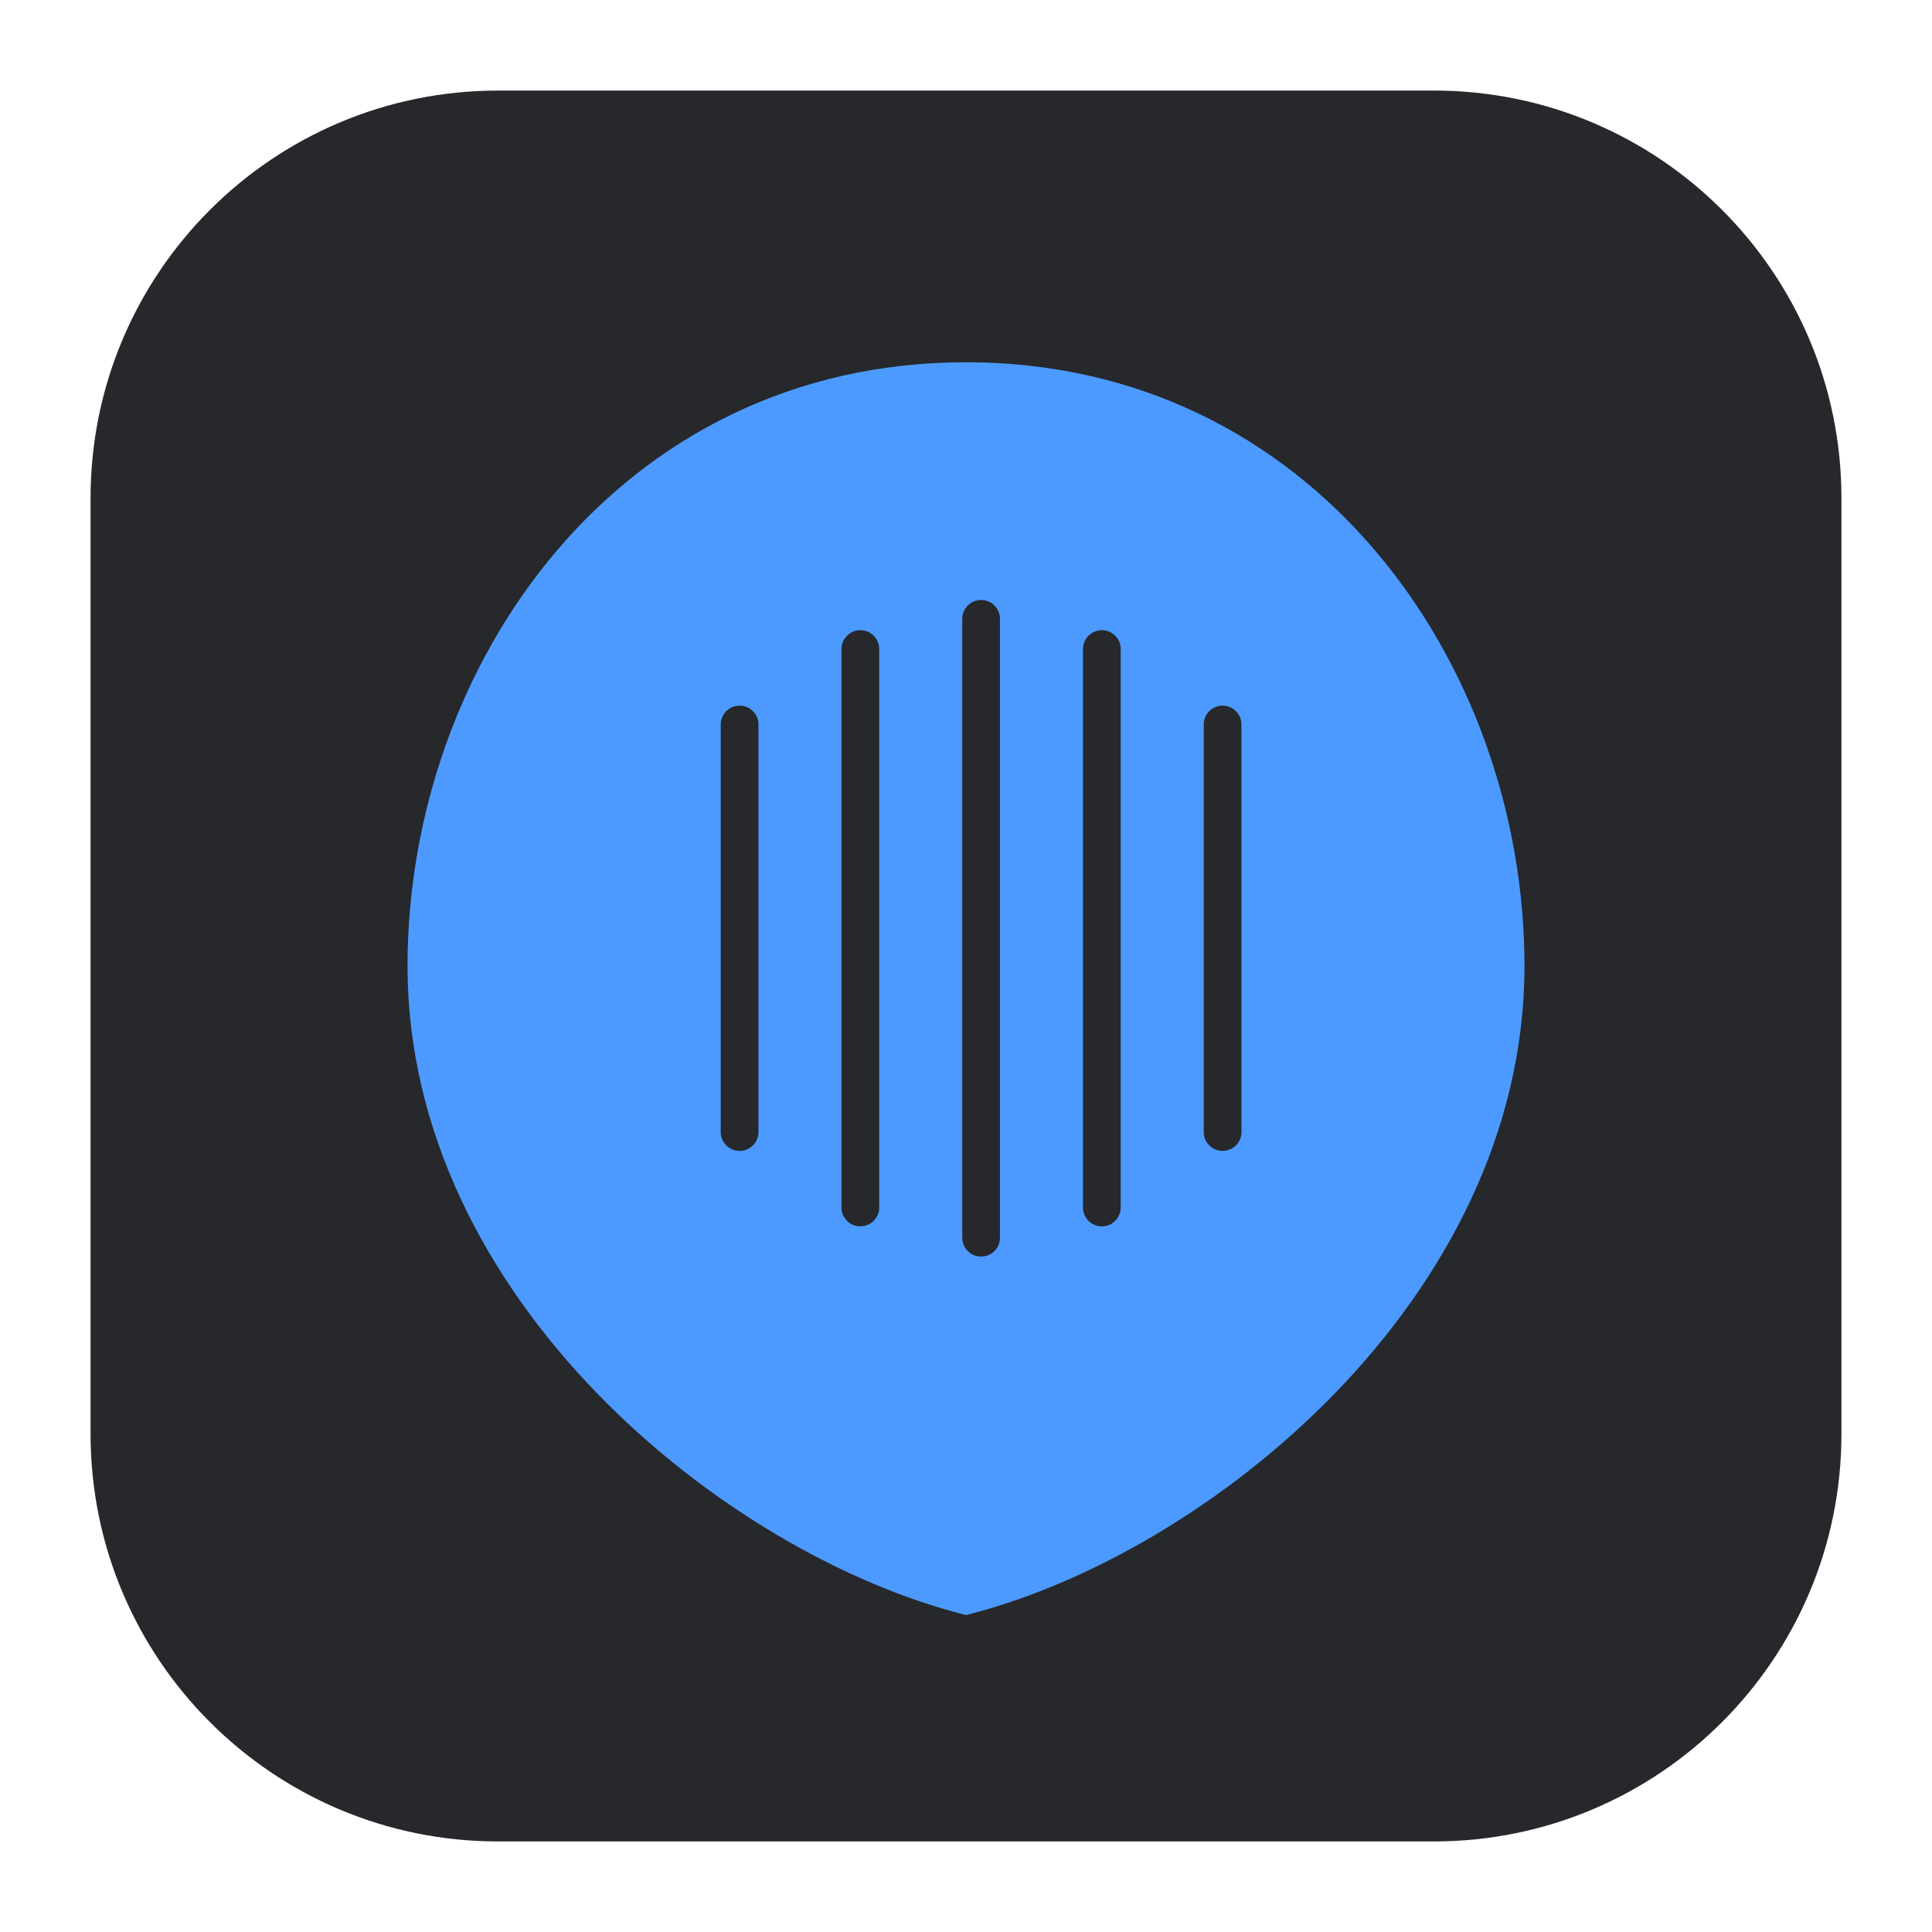
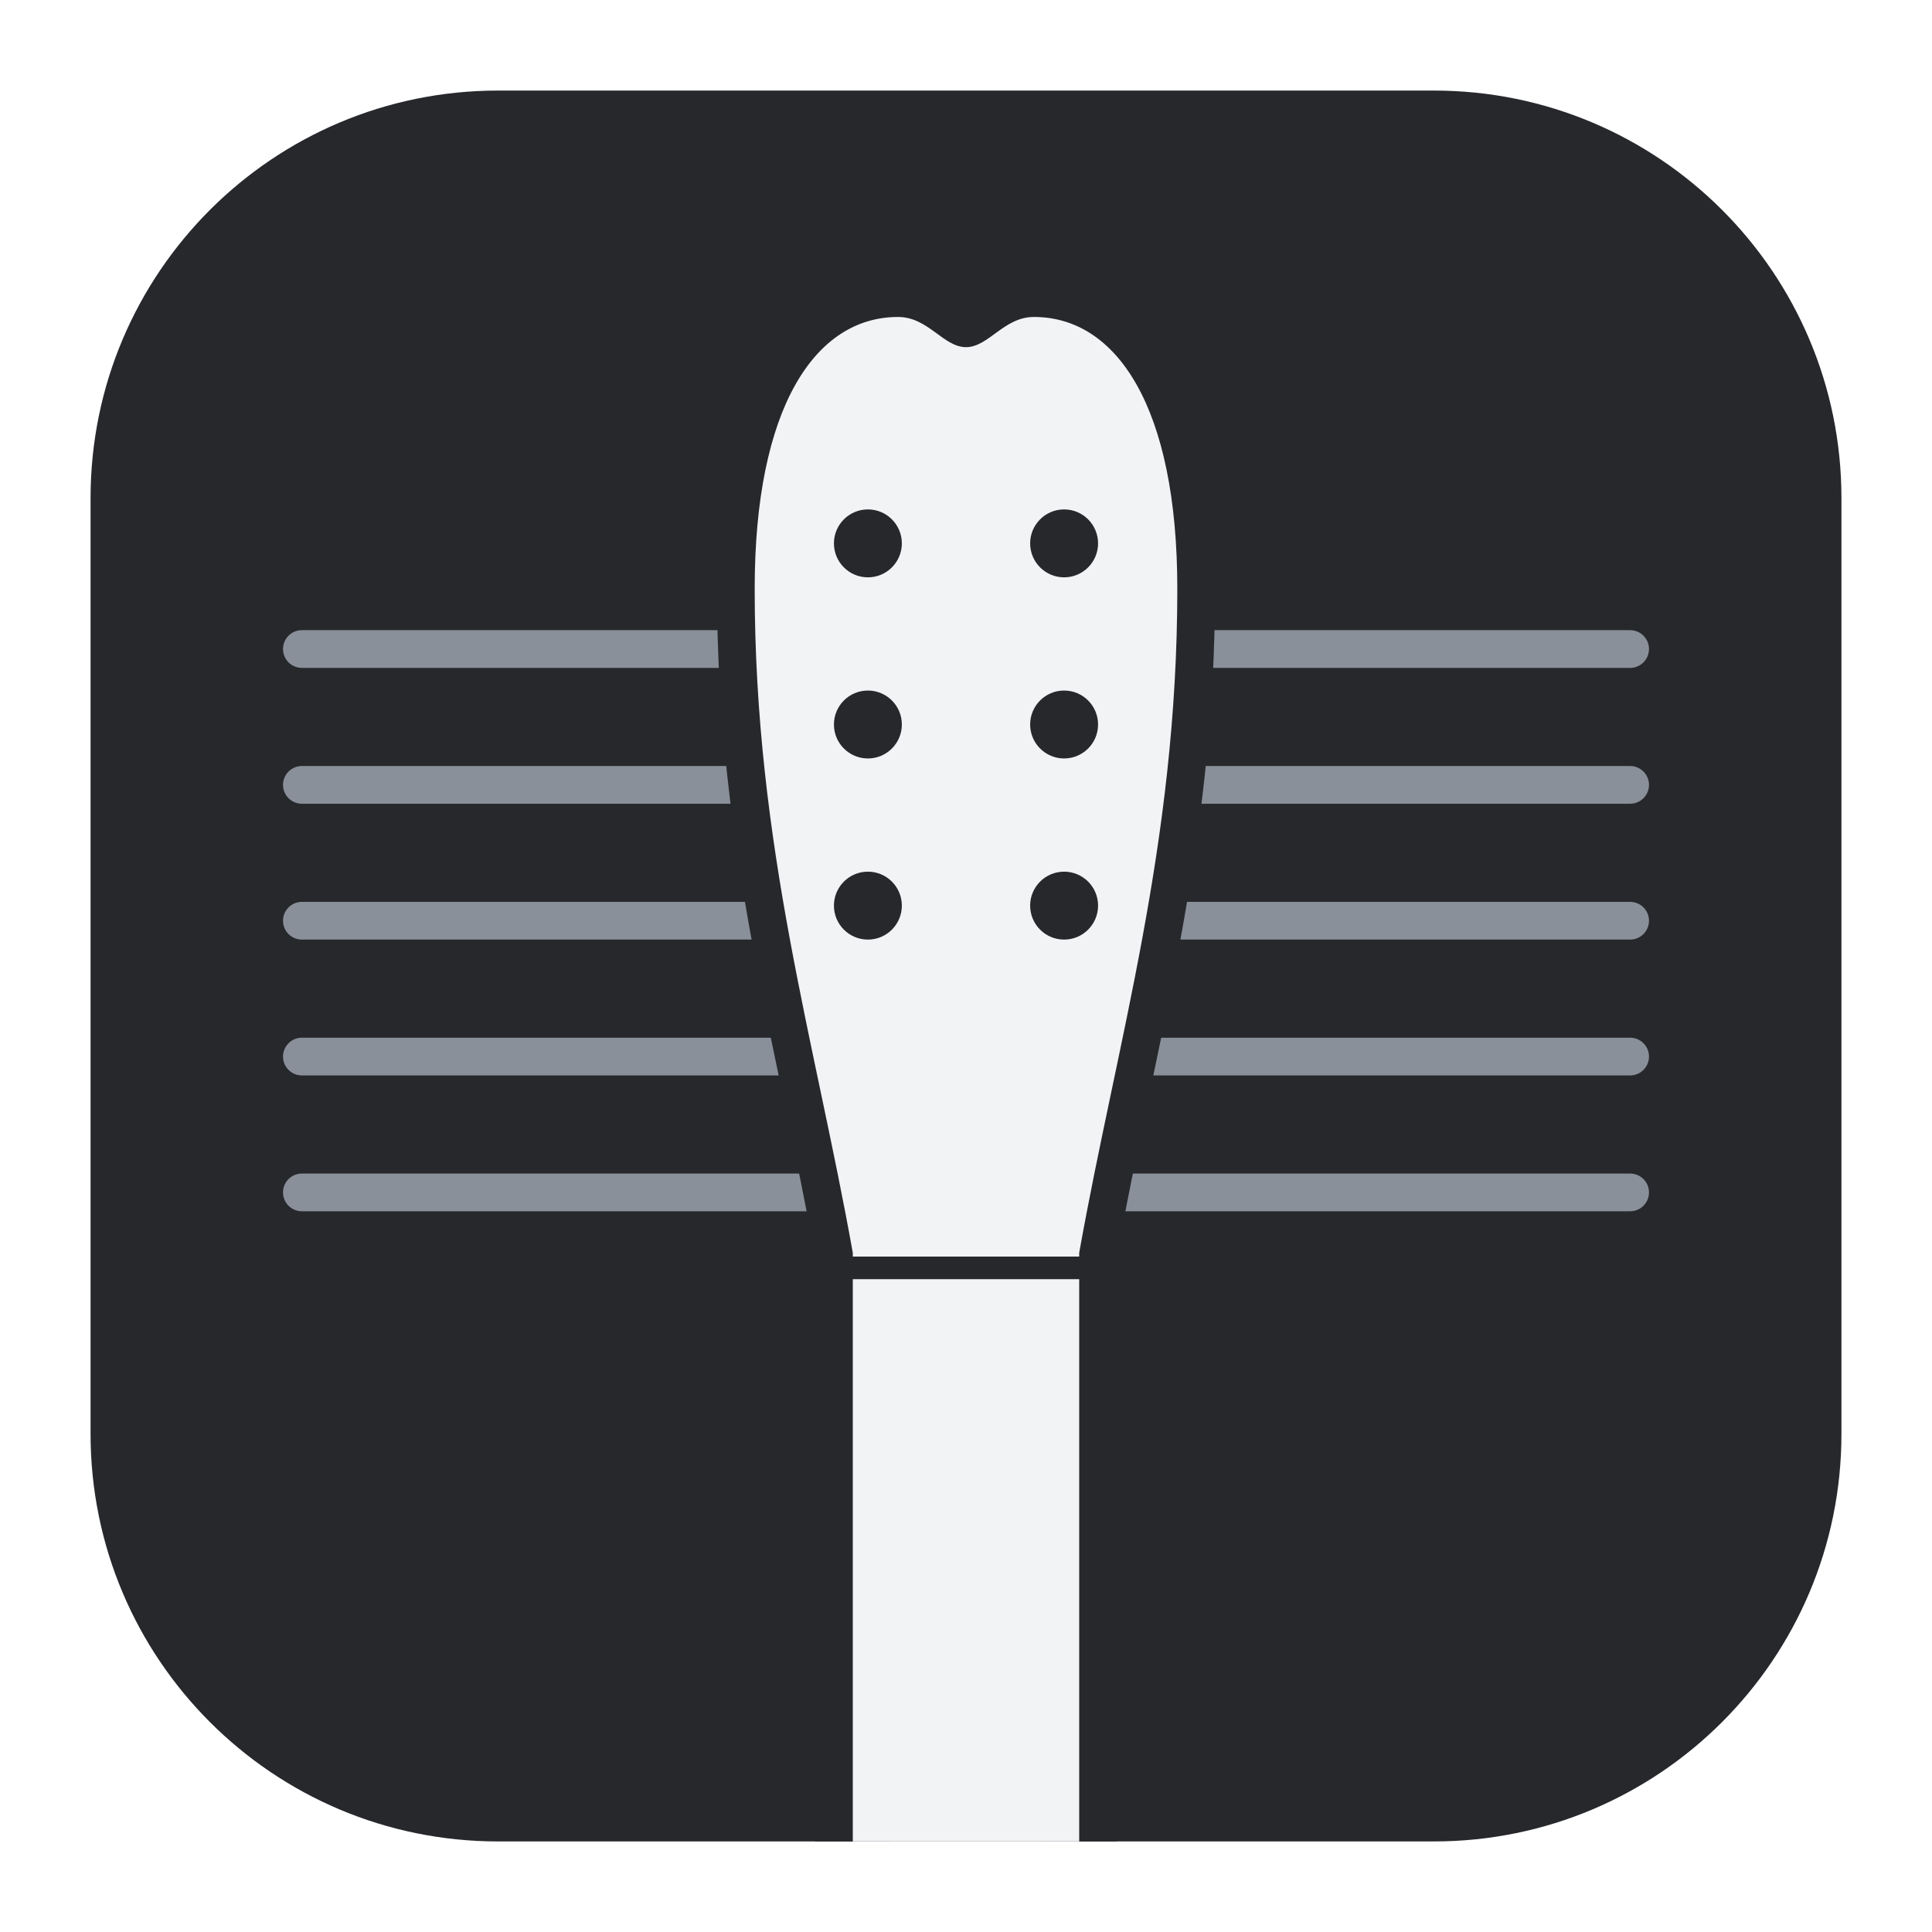
<svg xmlns="http://www.w3.org/2000/svg" width="256" height="256" viewBox="0 0 256 256">
+   <defs>
+     <clipPath id="tile">
+       <rect x="12" y="12" width="232" height="232" rx="54" />
+     </clipPath>
+   </defs>
  <rect x="12" y="12" width="232" height="232" rx="54" fill="#26282C" />
-   <path d="M128 48 C 174 48, 202 88, 202 128 C 202 172, 160 206, 128 214 C 96 206, 54 172, 54 128 C 54 88, 82 48, 128 48 Z" fill="#4C9AFF" />
-   <g stroke="#26282C" stroke-width="5" stroke-linecap="round">
-     <line x1="98" y1="96" x2="98" y2="150" />
-     <line x1="114" y1="86" x2="114" y2="160" />
-     <line x1="130" y1="82" x2="130" y2="164" />
-     <line x1="146" y1="86" x2="146" y2="160" />
-     <line x1="162" y1="96" x2="162" y2="150" />
+   <g clip-path="url(#tile)">
+     <g stroke="#8A9099" stroke-width="5" stroke-linecap="round">
+       <line x1="40" y1="86" x2="216" y2="86" />
+       <line x1="40" y1="104" x2="216" y2="104" />
+       <line x1="40" y1="122" x2="216" y2="122" />
+       <line x1="40" y1="140" x2="216" y2="140" />
+       <line x1="40" y1="158" x2="216" y2="158" />
+     </g>
+     <path d="M113 260 L113 166 C 108 138, 100 112, 100 78 C 100 54, 108 42, 119 42 C 123 42, 125 46, 128 46 C 131 46, 133 42, 137 42 C 148 42, 156 54, 156 78 C 156 112, 148 138, 143 166 L143 260 Z" fill="#F2F3F5" stroke="#26282C" stroke-width="10" stroke-linejoin="round" paint-order="stroke" />
+     <line x1="110" y1="168" x2="146" y2="168" stroke="#26282C" stroke-width="3" />
+     <g fill="#26282C">
+       <circle cx="115" cy="72" r="4.5" />
+       <circle cx="115" cy="96" r="4.5" />
+       <circle cx="115" cy="120" r="4.5" />
+       <circle cx="141" cy="72" r="4.5" />
+       <circle cx="141" cy="96" r="4.5" />
+       <circle cx="141" cy="120" r="4.5" />
+     </g>
  </g>
</svg>
